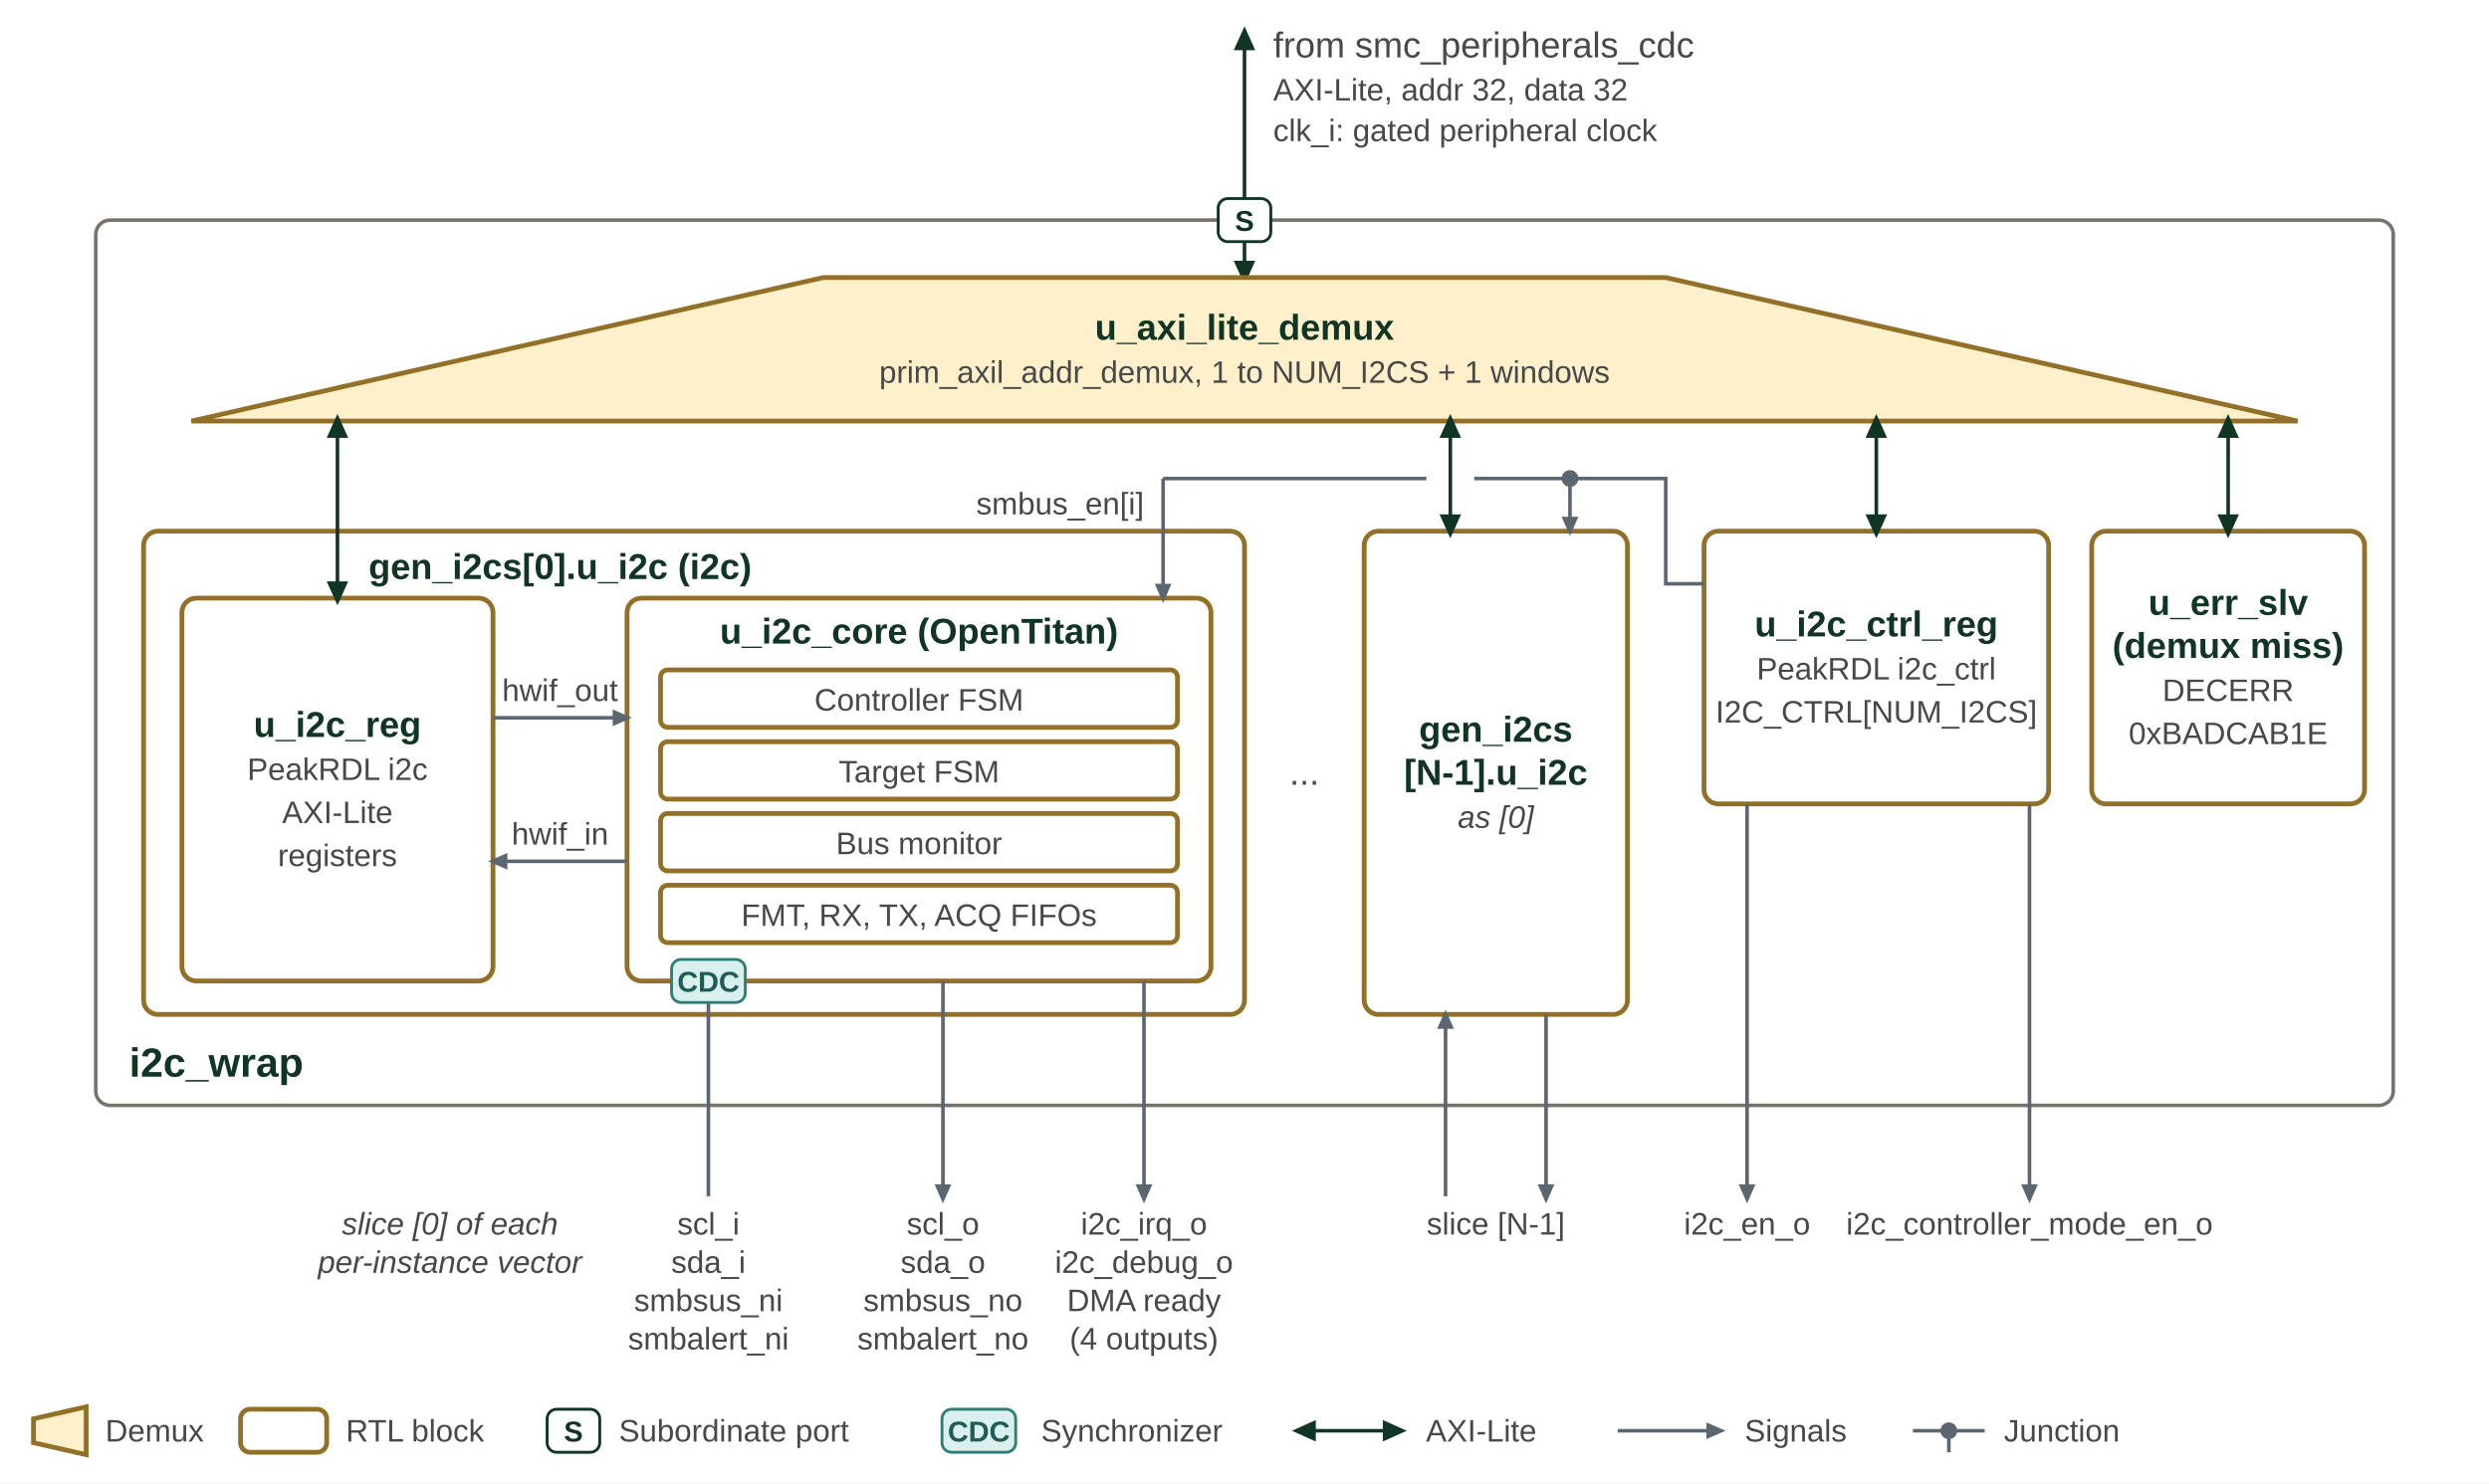
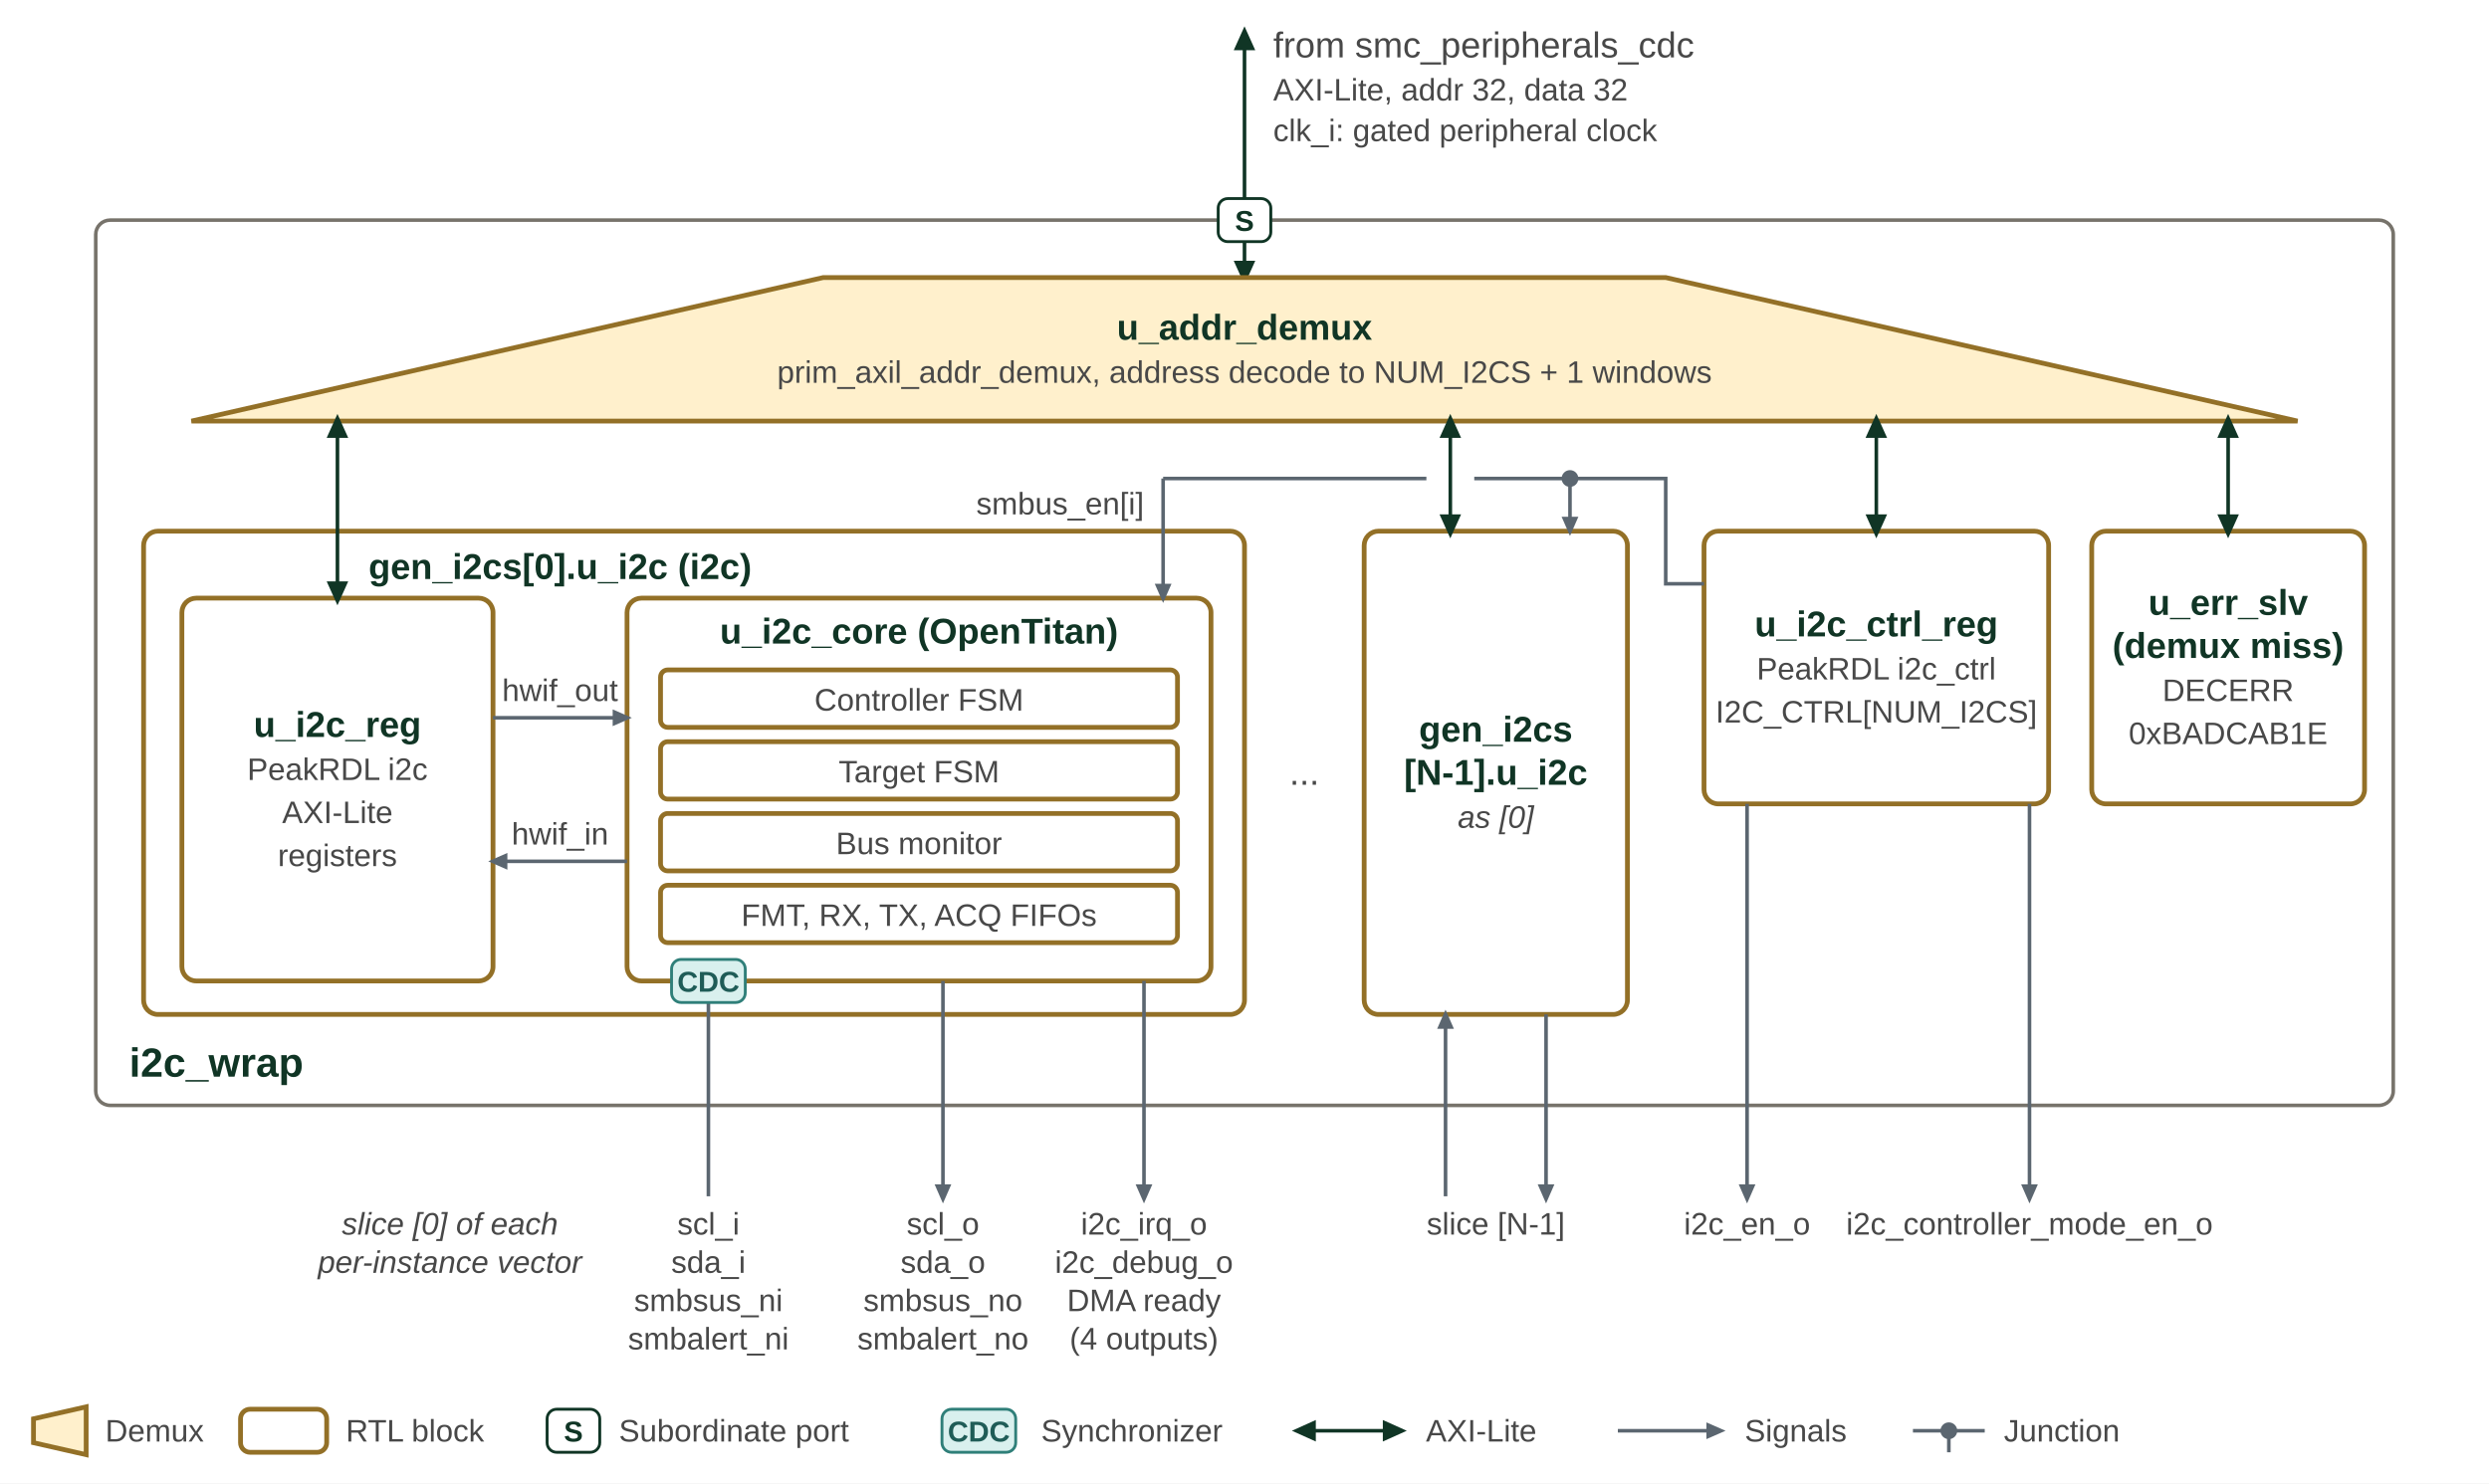
<svg xmlns="http://www.w3.org/2000/svg" width="1040" height="620" viewBox="0 0 1040 620" role="img" aria-labelledby="title desc">
  <defs>
    <marker id="ae" markerUnits="userSpaceOnUse" markerWidth="10" markerHeight="9" refX="7" refY="4.5" orient="auto">
      <path d="M0,0 L10,4.5 L0,9 Z" fill="#103525" />
    </marker>
    <marker id="as" markerUnits="userSpaceOnUse" markerWidth="10" markerHeight="9" refX="3" refY="4.5" orient="auto">
      <path d="M10,0 L0,4.5 L10,9 Z" fill="#103525" />
    </marker>
    <marker id="ge" markerUnits="userSpaceOnUse" markerWidth="8" markerHeight="7" refX="5" refY="3.5" orient="auto">
      <path d="M0,0 L8,3.5 L0,7 Z" fill="#5b6670" />
    </marker>
    <marker id="gs" markerUnits="userSpaceOnUse" markerWidth="8" markerHeight="7" refX="3" refY="3.5" orient="auto">
      <path d="M8,0 L0,3.5 L8,7 Z" fill="#5b6670" />
    </marker>
    <marker id="je" markerUnits="userSpaceOnUse" markerWidth="8" markerHeight="7" refX="5" refY="3.5" orient="auto">
      <path d="M0,0 L8,3.5 L0,7 Z" fill="#42759b" />
    </marker>
    <marker id="js" markerUnits="userSpaceOnUse" markerWidth="8" markerHeight="7" refX="3" refY="3.5" orient="auto">
      <path d="M8,0 L0,3.5 L8,7 Z" fill="#42759b" />
    </marker>
    <marker id="m-smu" markerUnits="userSpaceOnUse" markerWidth="8" markerHeight="7" refX="5" refY="3.5" orient="auto">
      <path d="M0,0 L8,3.5 L0,7 Z" fill="#103525" />
    </marker>
    <marker id="m-ref" markerUnits="userSpaceOnUse" markerWidth="8" markerHeight="7" refX="5" refY="3.5" orient="auto">
      <path d="M0,0 L8,3.5 L0,7 Z" fill="#2f7f79" />
    </marker>
    <marker id="m-per" markerUnits="userSpaceOnUse" markerWidth="8" markerHeight="7" refX="5" refY="3.5" orient="auto">
      <path d="M0,0 L8,3.5 L0,7 Z" fill="#937027" />
    </marker>
    <marker id="m-tel" markerUnits="userSpaceOnUse" markerWidth="8" markerHeight="7" refX="5" refY="3.5" orient="auto">
      <path d="M0,0 L8,3.5 L0,7 Z" fill="#664488" />
    </marker>
    <marker id="m-wdt" markerUnits="userSpaceOnUse" markerWidth="8" markerHeight="7" refX="5" refY="3.5" orient="auto">
      <path d="M0,0 L8,3.5 L0,7 Z" fill="#77736b" />
    </marker>
    <marker id="m-rosc" markerUnits="userSpaceOnUse" markerWidth="8" markerHeight="7" refX="5" refY="3.5" orient="auto">
      <path d="M0,0 L8,3.5 L0,7 Z" fill="#336633" />
    </marker>
    <marker id="m-jtag" markerUnits="userSpaceOnUse" markerWidth="8" markerHeight="7" refX="5" refY="3.5" orient="auto">
      <path d="M0,0 L8,3.5 L0,7 Z" fill="#42759b" />
    </marker>
    <marker id="m-spi" markerUnits="userSpaceOnUse" markerWidth="8" markerHeight="7" refX="5" refY="3.5" orient="auto">
      <path d="M0,0 L8,3.5 L0,7 Z" fill="#5b6670" />
    </marker>
    <marker id="m-slate" markerUnits="userSpaceOnUse" markerWidth="8" markerHeight="7" refX="5" refY="3.5" orient="auto">
      <path d="M0,0 L8,3.5 L0,7 Z" fill="#5b6670" />
    </marker>
    <marker id="m-pg" markerUnits="userSpaceOnUse" markerWidth="8" markerHeight="7" refX="5" refY="3.5" orient="auto">
      <path d="M0,0 L8,3.5 L0,7 Z" fill="#336633" />
    </marker>
    <style>
text { font-family: Arial, sans-serif; font-size: 15px; fill: #484848; }
.t { fill: #484848; }
.b { font-size: 17px; font-weight: bold; fill: #103525; }
.bs { font-size: 15px; font-weight: bold; fill: #103525; }
.h { font-size: 22px; font-weight: bold; fill: #103525; }
.s { font-size: 13px; fill: #484848; }
.si { font-size: 13px; font-style: italic; fill: #484848; }
.pmt { font-size: 12px; font-weight: bold; fill: #ffffff; }
.pst { font-size: 12px; font-weight: bold; fill: #103525; }
.pjt { font-size: 12px; font-weight: bold; fill: #1d4b6e; }
.pct { font-size: 12px; font-weight: bold; fill: #1f5c57; }
.pm { fill: #103525; stroke: #103525; stroke-width: 1.2; }
.ps { fill: #ffffff; stroke: #103525; stroke-width: 1.2; }
.pj { fill: #e8f3ff; stroke: #42759b; stroke-width: 1.2; }
.pc { fill: #d9f0ee; stroke: #2f7f79; stroke-width: 1.2; }
.smu { fill: #ffffff; stroke: #77736b; stroke-width: 1.5; }
.network { fill: #e8f0e8; stroke: #336633; stroke-width: 2; }
.fabric { fill: #fff0cc; stroke: #937027; stroke-width: 2; }
.core { fill: #ffffff; stroke: #937027; stroke-width: 2; }
.future { fill: #ffffff; stroke: #937027; stroke-width: 2; }
.nostroke { stroke: none; }
.fut { fill: none; stroke-dasharray: 7 5; }
.opt { stroke-dasharray: 7 5; }
.hatch { fill: none; stroke: #103525; stroke-opacity: 0.16; stroke-width: 1.2; }
.external { fill: #f2f2f2; stroke: #77736b; stroke-width: 1.5; }
.axi { fill: none; stroke: #103525; stroke-width: 2.5; marker-start: url(#as); marker-end: url(#ae); }
.axio { fill: none; stroke: #103525; stroke-width: 2.5; stroke-dasharray: 8 5; marker-start: url(#as); marker-end: url(#ae); }
.sig { fill: none; stroke: #5b6670; stroke-width: 1.5; marker-start: url(#gs); marker-end: url(#ge); }
.sigo { fill: none; stroke: #5b6670; stroke-width: 1.5; marker-end: url(#ge); }
.jtag { fill: none; stroke: #42759b; stroke-width: 1.8; marker-end: url(#je); }
.jtagb { fill: none; stroke: #42759b; stroke-width: 1.8; marker-start: url(#js); marker-end: url(#je); }
.sigplain { fill: none; stroke: #5b6670; stroke-width: 1.5; }
.n-smu { fill: none; stroke: #103525; stroke-width: 2.5; }
.a-smu { fill: none; stroke: #103525; stroke-width: 2.5; marker-end: url(#m-smu); }
.n-ref { fill: none; stroke: #2f7f79; stroke-width: 1.8; }
.a-ref { fill: none; stroke: #2f7f79; stroke-width: 1.8; marker-end: url(#m-ref); }
.n-per { fill: none; stroke: #937027; stroke-width: 1.8; }
.a-per { fill: none; stroke: #937027; stroke-width: 1.8; marker-end: url(#m-per); }
.n-tel { fill: none; stroke: #664488; stroke-width: 1.8; }
.a-tel { fill: none; stroke: #664488; stroke-width: 1.8; marker-end: url(#m-tel); }
.n-wdt { fill: none; stroke: #77736b; stroke-width: 1.8; }
.a-wdt { fill: none; stroke: #77736b; stroke-width: 1.8; marker-end: url(#m-wdt); }
.n-rosc { fill: none; stroke: #336633; stroke-width: 1.8; }
.a-rosc { fill: none; stroke: #336633; stroke-width: 1.8; marker-end: url(#m-rosc); }
.n-jtag { fill: none; stroke: #42759b; stroke-width: 1.8; }
.a-jtag { fill: none; stroke: #42759b; stroke-width: 1.8; marker-end: url(#m-jtag); }
.n-spi { fill: none; stroke: #5b6670; stroke-width: 1.8; }
.a-spi { fill: none; stroke: #5b6670; stroke-width: 1.8; marker-end: url(#m-spi); }
.n-slate { fill: none; stroke: #5b6670; stroke-width: 1.8; }
.a-slate { fill: none; stroke: #5b6670; stroke-width: 1.8; marker-end: url(#m-slate); }
.n-pg { fill: none; stroke: #336633; stroke-width: 1.8; }
.a-pg { fill: none; stroke: #336633; stroke-width: 1.8; marker-end: url(#m-pg); }
.axil { fill: none; stroke: #103525; stroke-width: 1.5; marker-start: url(#as); marker-end: url(#ae); }
.sigd { fill: none; stroke: #5b6670; stroke-width: 1.5; stroke-dasharray: 5 4; marker-end: url(#ge); }
.axin { fill: none; stroke: #103525; stroke-width: 2.5; }
.axis { fill: none; stroke: #103525; stroke-width: 2.5; marker-start: url(#as); }
.axie { fill: none; stroke: #103525; stroke-width: 2.5; marker-end: url(#ae); }
.axiln { fill: none; stroke: #103525; stroke-width: 1.5; }
</style>
  </defs>
  <rect width="1040" height="620" fill="#ffffff" />
  <rect class="smu" x="40" y="92" width="960" height="370" rx="6" />
  <text class="b" x="54" y="450" text-anchor="start">i2c_wrap</text>
  <text class="t" x="532" y="24" text-anchor="start">from smc_peripherals_cdc</text>
  <text class="s" x="532" y="42" text-anchor="start">AXI-Lite, addr 32, data 32</text>
  <text class="s" x="532" y="59" text-anchor="start">clk_i: gated peripheral clock</text>
  <path class="axil" d="M520,14 L520,116" />
  <path class="fabric" d="M344,116 L696,116 L960,176 L80,176 Z" />
-   <text class="bs" x="520" y="142" text-anchor="middle">u_axi_lite_demux</text>
-   <text class="s" x="520" y="160" text-anchor="middle">prim_axil_addr_demux, 1 to NUM_I2CS + 1 windows</text>
+   <text class="bs" x="520" y="142" text-anchor="middle">u_addr_demux</text>
+   <text class="s" x="520" y="160" text-anchor="middle">prim_axil_addr_demux, address decode to NUM_I2CS + 1 windows</text>
  <rect class="core" x="60" y="222" width="460" height="202" rx="6" />
  <text class="bs" x="154" y="242" text-anchor="start">gen_i2cs[0].u_i2c (i2c)</text>
  <rect class="core" x="76" y="250" width="130" height="160" rx="6" />
  <text class="bs" x="141" y="308" text-anchor="middle">u_i2c_reg</text>
  <text class="s" x="141" y="326" text-anchor="middle">PeakRDL i2c</text>
  <text class="s" x="141" y="344" text-anchor="middle">AXI-Lite</text>
  <text class="s" x="141" y="362" text-anchor="middle">registers</text>
  <rect class="core" x="262" y="250" width="244" height="160" rx="6" />
  <text class="bs" x="384" y="269" text-anchor="middle">u_i2c_core (OpenTitan)</text>
  <rect class="core" x="276" y="280" width="216" height="24" rx="3" />
  <text class="s" x="384" y="297" text-anchor="middle">Controller FSM</text>
  <rect class="core" x="276" y="310" width="216" height="24" rx="3" />
  <text class="s" x="384" y="327" text-anchor="middle">Target FSM</text>
  <rect class="core" x="276" y="340" width="216" height="24" rx="3" />
  <text class="s" x="384" y="357" text-anchor="middle">Bus monitor</text>
  <rect class="core" x="276" y="370" width="216" height="24" rx="3" />
  <text class="s" x="384" y="387" text-anchor="middle">FMT, RX, TX, ACQ FIFOs</text>
  <path class="sigo" d="M206,300 L261,300" />
  <text class="s" x="234" y="293" text-anchor="middle">hwif_out</text>
  <path class="sigo" d="M262,360 L207,360" />
  <text class="s" x="234" y="353" text-anchor="middle">hwif_in</text>
  <text class="t" x="545" y="328" text-anchor="middle">...</text>
  <rect class="core" x="570" y="222" width="110" height="202" rx="6" />
  <text class="bs" x="625" y="310" text-anchor="middle">gen_i2cs</text>
  <text class="bs" x="625" y="328" text-anchor="middle">[N-1].u_i2c</text>
  <text class="si" x="625" y="346" text-anchor="middle">as [0]</text>
  <rect class="core" x="712" y="222" width="144" height="114" rx="6" />
  <text class="bs" x="784" y="266" text-anchor="middle">u_i2c_ctrl_reg</text>
  <text class="s" x="784" y="284" text-anchor="middle">PeakRDL i2c_ctrl</text>
  <text class="s" x="784" y="302" text-anchor="middle">I2C_CTRL[NUM_I2CS]</text>
  <rect class="core" x="874" y="222" width="114" height="114" rx="6" />
  <text class="bs" x="931" y="257" text-anchor="middle">u_err_slv</text>
  <text class="bs" x="931" y="275" text-anchor="middle">(demux miss)</text>
  <text class="s" x="931" y="293" text-anchor="middle">DECERR</text>
  <text class="s" x="931" y="311" text-anchor="middle">0xBADCAB1E</text>
  <path class="axil" d="M141.0,176 L141.0,250" />
  <path class="axil" d="M606,176 L606,222" />
  <path class="axil" d="M784.0,176 L784.0,222" />
  <path class="axil" d="M931.0,176 L931.0,222" />
  <path class="sigplain" d="M712,244 L696,244 L696,200 L616,200" />
  <path class="sigplain" d="M596,200 L486,200" />
  <path class="sigo" d="M486,200 L486,249" />
  <path class="sigo" d="M656,200 L656,221" />
  <circle cx="656" cy="200" r="3.5" fill="#5b6670" />
  <text class="s" x="478" y="215" text-anchor="end">smbus_en[i]</text>
  <path class="sigo" d="M296,500 L296,411" />
  <text class="s" x="296" y="516" text-anchor="middle">scl_i</text>
  <text class="s" x="296" y="532" text-anchor="middle">sda_i</text>
  <text class="s" x="296" y="548" text-anchor="middle">smbsus_ni</text>
  <text class="s" x="296" y="564" text-anchor="middle">smbalert_ni</text>
  <path class="sigo" d="M394,410 L394,500" />
  <text class="s" x="394" y="516" text-anchor="middle">scl_o</text>
  <text class="s" x="394" y="532" text-anchor="middle">sda_o</text>
  <text class="s" x="394" y="548" text-anchor="middle">smbsus_no</text>
  <text class="s" x="394" y="564" text-anchor="middle">smbalert_no</text>
  <path class="sigo" d="M478,410 L478,500" />
  <text class="s" x="478" y="516" text-anchor="middle">i2c_irq_o</text>
  <text class="s" x="478" y="532" text-anchor="middle">i2c_debug_o</text>
  <text class="s" x="478" y="548" text-anchor="middle">DMA ready</text>
  <text class="s" x="478" y="564" text-anchor="middle">(4 outputs)</text>
  <text class="si" x="188" y="516" text-anchor="middle">slice [0] of each</text>
  <text class="si" x="188" y="532" text-anchor="middle">per-instance vector</text>
  <path class="sigo" d="M604,500 L604,425" />
  <path class="sigo" d="M646,424 L646,500" />
  <text class="s" x="625" y="516" text-anchor="middle">slice [N-1]</text>
  <path class="sigo" d="M730,336 L730,500" />
  <text class="s" x="730" y="516" text-anchor="middle">i2c_en_o</text>
  <path class="sigo" d="M848,336 L848,500" />
  <text class="s" x="848" y="516" text-anchor="middle">i2c_controller_mode_en_o</text>
  <path class="fabric" d="M14,593 L36,588 L36,608 L14,603 Z" />
  <text class="s" x="44" y="602.5" text-anchor="start">Demux</text>
  <rect class="core" x="100.5" y="589" width="36" height="18" rx="4" />
  <text class="s" x="144.5" y="602.5" text-anchor="start">RTL block</text>
  <text class="s" x="258.6" y="602.5" text-anchor="start">Subordinate port</text>
  <text class="s" x="435" y="602.5" text-anchor="start">Synchronizer</text>
  <path class="axil" d="M542.8,598 L584.8,598" />
  <text class="s" x="595.8" y="602.5" text-anchor="start">AXI-Lite</text>
  <path class="sigo" d="M676.0,598 L718.0,598" />
  <text class="s" x="729" y="602.5" text-anchor="start">Signals</text>
  <path class="sigplain" d="M799.3,598 L829.3,598 M814.3,598 L814.3,607" />
  <circle cx="814.3" cy="598" r="3.5" fill="#5b6670" />
  <text class="s" x="837.3" y="602.5" text-anchor="start">Junction</text>
  <rect class="ps" x="509.0" y="83.0" width="22" height="18" rx="4" />
  <text class="pst" x="520" y="96.5" text-anchor="middle">S</text>
  <rect class="pc" x="280.6" y="401.0" width="30.8" height="18" rx="4" />
  <text class="pct" x="296" y="414.5" text-anchor="middle">CDC</text>
  <rect class="ps" x="228.6" y="589.0" width="22" height="18" rx="4" />
  <text class="pst" x="239.6" y="602.5" text-anchor="middle">S</text>
  <rect class="pc" x="393.6" y="589.0" width="30.8" height="18" rx="4" />
  <text class="pct" x="409" y="602.5" text-anchor="middle">CDC</text>
</svg>
